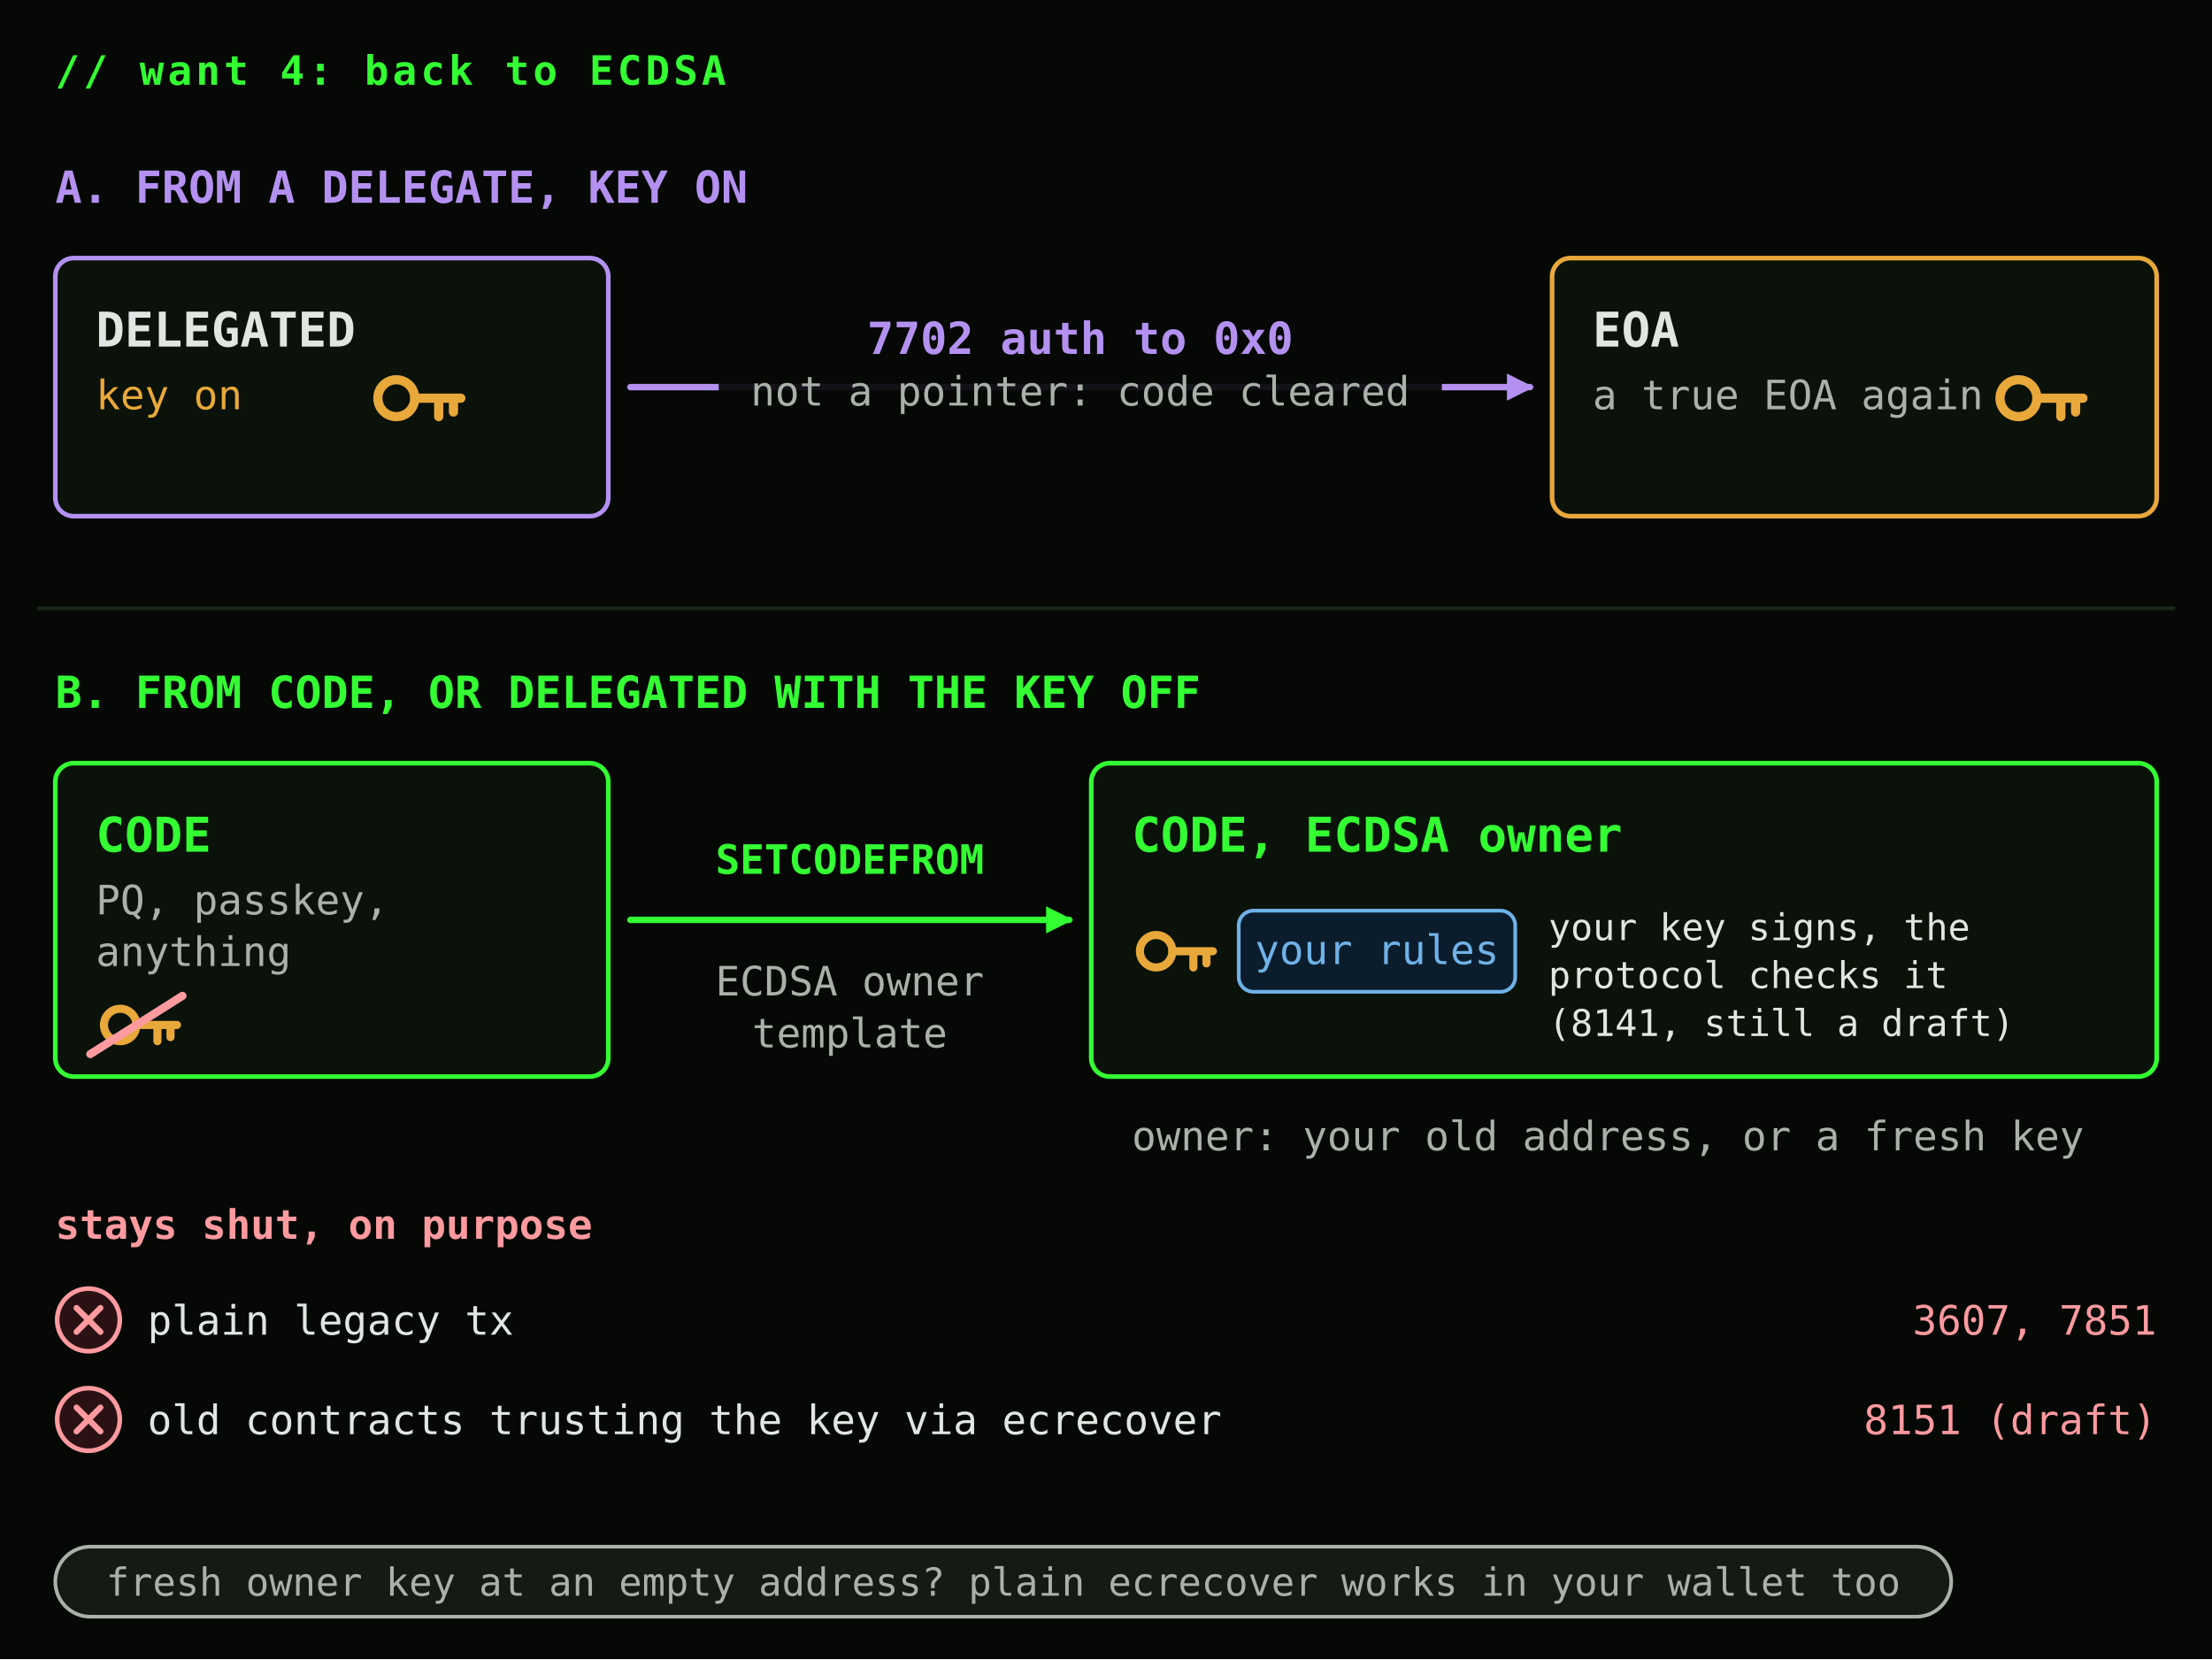
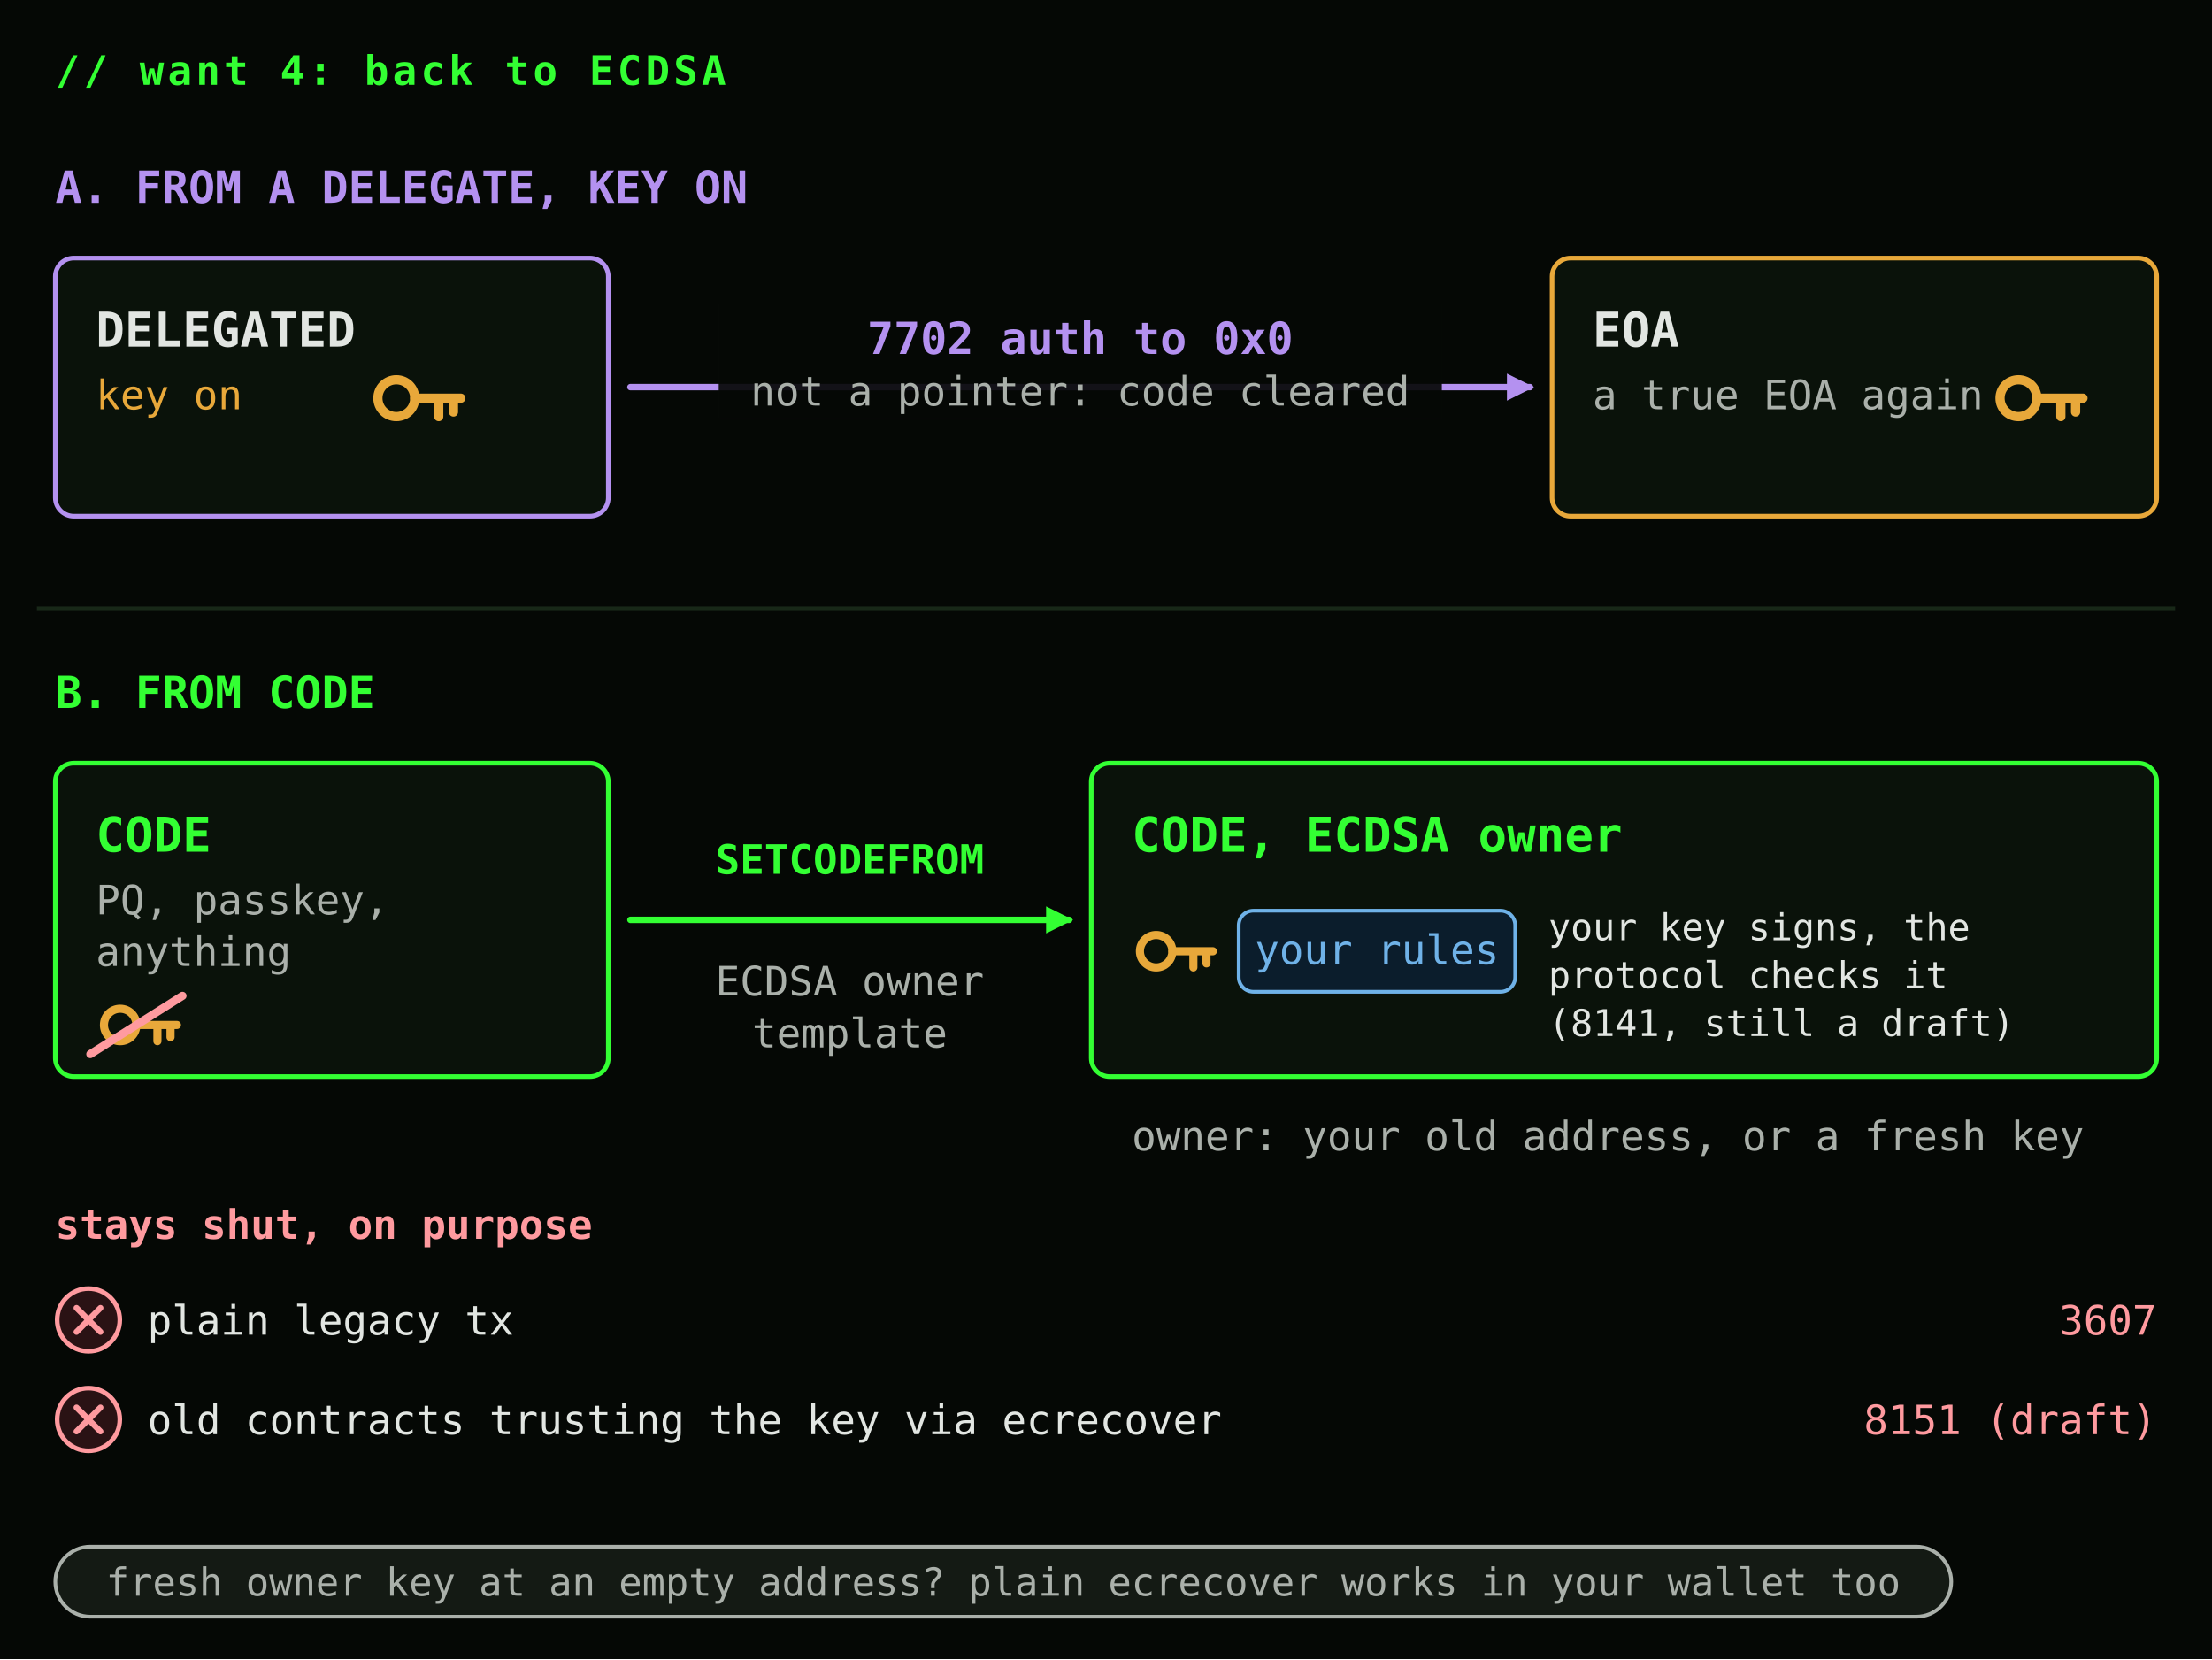
<svg xmlns="http://www.w3.org/2000/svg" width="1200" height="900" viewBox="0 0 1200 900" font-family="ui-monospace, SFMono-Regular, Menlo, Consolas, 'DejaVu Sans Mono', monospace">
  <defs>
    <marker id="ah0" viewBox="0 0 10 10" refX="8.5" refY="5" markerWidth="4.2" markerHeight="4.2" orient="auto-start-reverse">
      <path d="M0,0 L10,5 L0,10 z" fill="#33ff33" />
    </marker>
    <marker id="ah1" viewBox="0 0 10 10" refX="8.5" refY="5" markerWidth="4.2" markerHeight="4.2" orient="auto-start-reverse">
      <path d="M0,0 L10,5 L0,10 z" fill="#e8a83a" />
    </marker>
    <marker id="ah2" viewBox="0 0 10 10" refX="8.5" refY="5" markerWidth="4.2" markerHeight="4.2" orient="auto-start-reverse">
      <path d="M0,0 L10,5 L0,10 z" fill="#b491f0" />
    </marker>
    <marker id="ah3" viewBox="0 0 10 10" refX="8.5" refY="5" markerWidth="4.2" markerHeight="4.2" orient="auto-start-reverse">
      <path d="M0,0 L10,5 L0,10 z" fill="#6fb2e8" />
    </marker>
    <marker id="ah4" viewBox="0 0 10 10" refX="8.5" refY="5" markerWidth="4.2" markerHeight="4.2" orient="auto-start-reverse">
      <path d="M0,0 L10,5 L0,10 z" fill="#ff9a9f" />
    </marker>
    <marker id="ah5" viewBox="0 0 10 10" refX="8.5" refY="5" markerWidth="4.2" markerHeight="4.2" orient="auto-start-reverse">
      <path d="M0,0 L10,5 L0,10 z" fill="#aab0aa" />
    </marker>
  </defs>
  <rect width="1200" height="900" fill="#050805" />
  <text x="30" y="46.0" font-size="22" fill="#33ff33" font-weight="700" letter-spacing="2">// want 4: back to ECDSA</text>
  <text x="30" y="110.0" font-size="24" fill="#b491f0" font-weight="700">A. FROM A DELEGATE, KEY ON</text>
  <rect x="30" y="140" width="300" height="140" rx="10" fill="#0a120a" stroke="#b491f0" stroke-width="2.5" />
  <text x="52" y="188.0" font-size="26" fill="#e2e6e2" font-weight="700">DELEGATED</text>
  <text x="52" y="222.0" font-size="22" fill="#e8a83a">key on</text>
  <g fill="none" stroke="#e8a83a" stroke-width="5.0" stroke-linecap="round">
    <circle cx="215.0" cy="216" r="10.0" />
    <path d="M225.0,216 H250.0 M238.0,216 v10.0 M246.0,216 v7.5" />
  </g>
  <path d="M342,210 L830,210" fill="none" stroke="#b491f0" stroke-width="3.5" stroke-linecap="round" stroke-linejoin="round" marker-end="url(#ah2)" />
  <rect x="389.9" y="165" width="392.3" height="62" fill="#050805" opacity="0.92" />
  <text x="586" y="192.0" font-size="24" fill="#b491f0" text-anchor="middle" font-weight="700">7702 auth to 0x0</text>
  <text x="586" y="220.0" font-size="22" fill="#aab0aa" text-anchor="middle">not a pointer: code cleared</text>
  <rect x="842" y="140" width="328" height="140" rx="10" fill="#0a120a" stroke="#e8a83a" stroke-width="2.5" />
  <text x="864" y="188.0" font-size="26" fill="#e2e6e2" font-weight="700">EOA</text>
  <text x="864" y="222.0" font-size="22" fill="#aab0aa">a true EOA again</text>
  <g fill="none" stroke="#e8a83a" stroke-width="5.0" stroke-linecap="round">
    <circle cx="1095.0" cy="216" r="10.0" />
    <path d="M1105.0,216 H1130.0 M1118.0,216 v10.0 M1126.0,216 v7.5" />
  </g>
  <line x1="20" y1="330" x2="1180" y2="330" stroke="#182818" stroke-width="2" />
-   <text x="30" y="384.0" font-size="24" fill="#33ff33" font-weight="700">B. FROM CODE, OR DELEGATED WITH THE KEY OFF</text>
+   <text x="30" y="384.0" font-size="24" fill="#33ff33" font-weight="700">B. FROM CODE</text>
  <rect x="30" y="414" width="300" height="170" rx="10" fill="#0a120a" stroke="#33ff33" stroke-width="2.5" />
  <text x="52" y="462.0" font-size="26" fill="#33ff33" font-weight="700">CODE</text>
  <text x="52" y="496.0" font-size="22" fill="#aab0aa">PQ, passkey,</text>
  <text x="52" y="524.0" font-size="22" fill="#aab0aa">anything</text>
  <g fill="none" stroke="#e8a83a" stroke-width="4.4" stroke-linecap="round">
    <circle cx="65.2" cy="556" r="8.8" />
    <path d="M74.0,556 H96.0 M85.4,556 v8.8 M92.5,556 v6.6" />
  </g>
  <path d="M49.0,571.8 L99.0,540.2" stroke="#ff9a9f" stroke-width="4.4" stroke-linecap="round" />
  <path d="M342,499 L580,499" fill="none" stroke="#33ff33" stroke-width="3.5" stroke-linecap="round" stroke-linejoin="round" marker-end="url(#ah0)" />
  <text x="461" y="474.0" font-size="22" fill="#33ff33" text-anchor="middle" font-weight="700">SETCODEFROM</text>
  <text x="461" y="540.0" font-size="22" fill="#aab0aa" text-anchor="middle">ECDSA owner</text>
  <text x="461" y="568.2" font-size="22" fill="#aab0aa" text-anchor="middle">template</text>
  <rect x="592" y="414" width="578" height="170" rx="10" fill="#0a120a" stroke="#33ff33" stroke-width="2.5" />
  <text x="614" y="462.0" font-size="26" fill="#33ff33" font-weight="700">CODE, ECDSA owner</text>
  <g fill="none" stroke="#e8a83a" stroke-width="4.4" stroke-linecap="round">
    <circle cx="627.2" cy="516" r="8.8" />
    <path d="M636.0,516 H658.0 M647.4,516 v8.8 M654.5,516 v6.6" />
  </g>
  <rect x="672" y="494" width="150" height="44" rx="8" fill="#0b1d2c" stroke="#6fb2e8" stroke-width="2" />
  <text x="747" y="523.0" font-size="22" fill="#6fb2e8" text-anchor="middle">your rules</text>
  <text x="840" y="510.0" font-size="20" fill="#e2e6e2">your key signs, the</text>
  <text x="840" y="536.0" font-size="20" fill="#e2e6e2">protocol checks it</text>
  <text x="840" y="562.0" font-size="20" fill="#e2e6e2">(8141, still a draft)</text>
  <text x="614" y="624.0" font-size="22" fill="#aab0aa">owner: your old address, or a fresh key</text>
  <text x="30" y="672.0" font-size="22" fill="#ff9a9f" font-weight="700">stays shut, on purpose</text>
  <circle cx="48" cy="716" r="17" fill="#2a1214" stroke="#ff9a9f" stroke-width="2.5" />
  <path d="M41.5,709.5 l13,13 M54.5,709.5 l-13,13" stroke="#ff9a9f" stroke-width="3.2" stroke-linecap="round" />
  <text x="80" y="724.0" font-size="22" fill="#e2e6e2">plain legacy tx</text>
-   <text x="1170" y="724.0" font-size="22" fill="#ff9a9f" text-anchor="end">3607, 7851</text>
+   <text x="1170" y="724.0" font-size="22" fill="#ff9a9f" text-anchor="end">3607</text>
  <circle cx="48" cy="770" r="17" fill="#2a1214" stroke="#ff9a9f" stroke-width="2.5" />
  <path d="M41.5,763.5 l13,13 M54.5,763.5 l-13,13" stroke="#ff9a9f" stroke-width="3.2" stroke-linecap="round" />
  <text x="80" y="778.0" font-size="22" fill="#e2e6e2">old contracts trusting the key via ecrecover</text>
  <text x="1170" y="778.0" font-size="22" fill="#ff9a9f" text-anchor="end">8151 (draft)</text>
  <rect x="30" y="839.0" width="1028.54" height="38" rx="19.0" fill="#141a14" stroke="#aab0aa" stroke-width="2" />
  <text x="544.27" y="865.6" font-size="21" fill="#aab0aa" text-anchor="middle">fresh owner key at an empty address? plain ecrecover works in your wallet too</text>
</svg>
